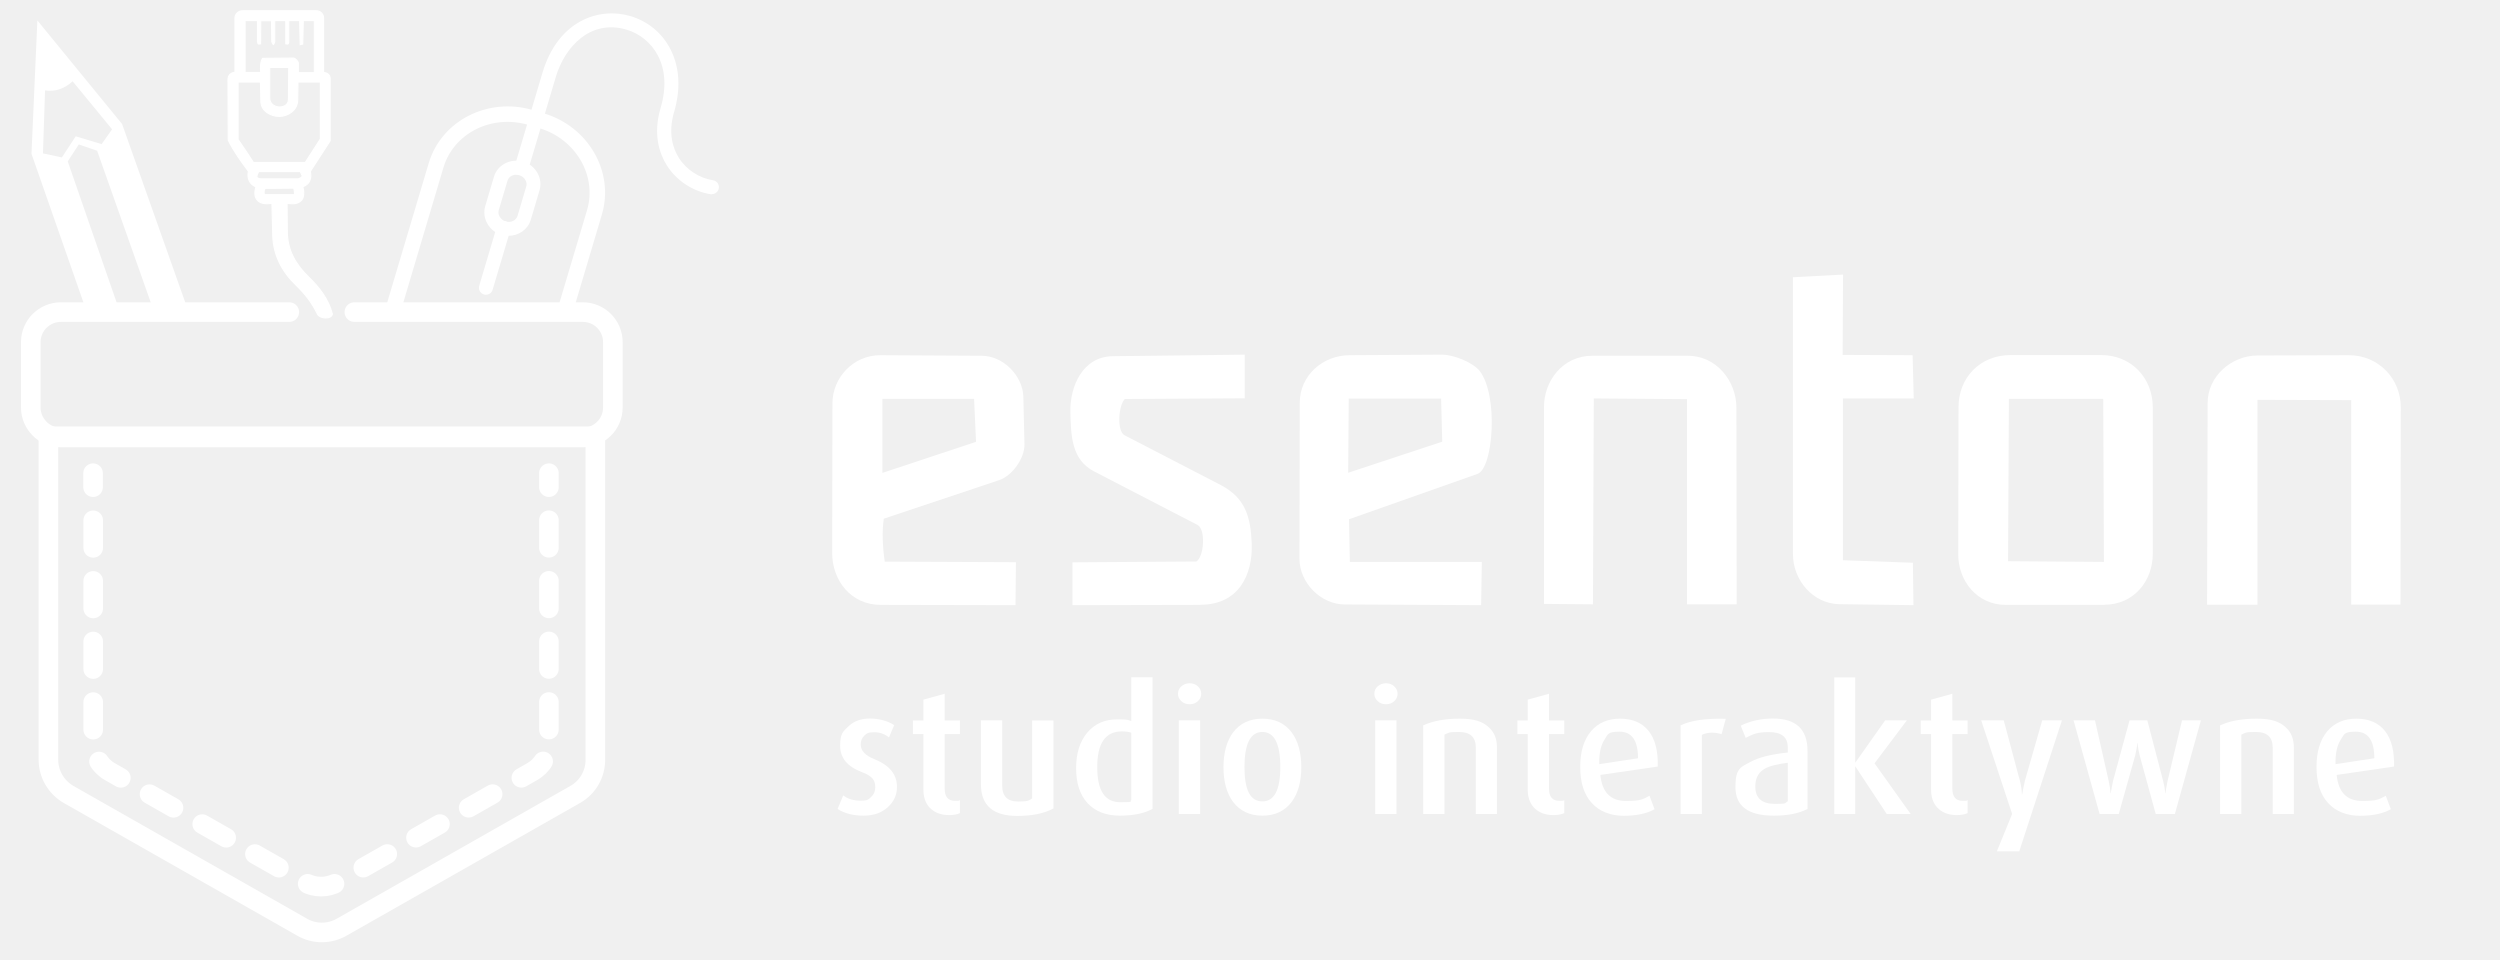
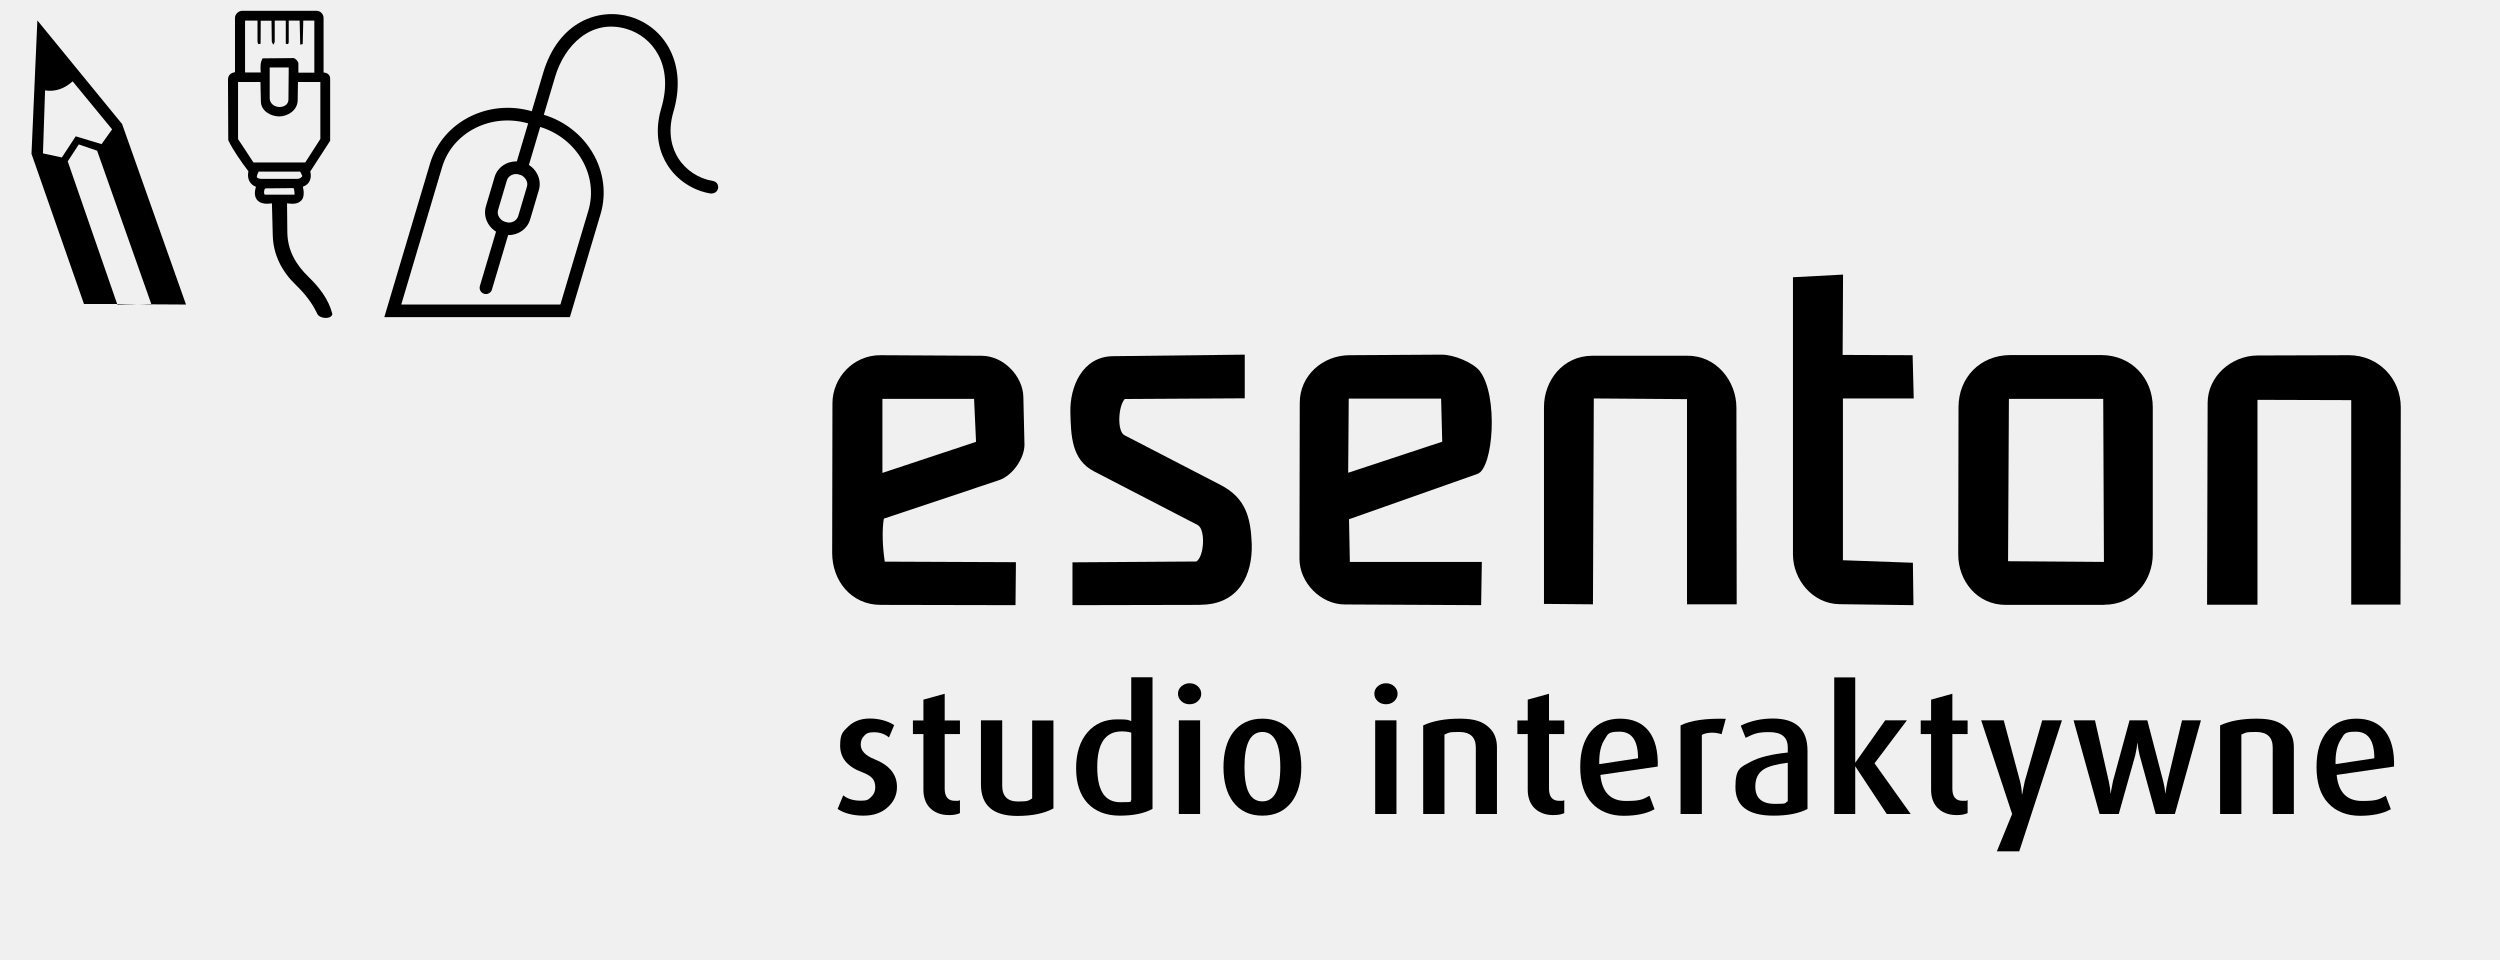
<svg xmlns="http://www.w3.org/2000/svg" id="Layer_2" version="1.1" viewBox="0 0 1786.3 685.8">
  <defs>
    <style>
      .st0 {
-         fill: #ffffff;
+         fill: ##DCE9FE;
      }

      .st1, .st2, .st3, .st4 {
-         fill: #ffffff;
+         fill: ##DCE9FE;
      }

      .st2 {
        stroke-width: .8px;
      }

      .st2, .st5, .st3, .st6, .st7, .st4, .st8 {
-         stroke: #ffffff;
+         stroke: ##DCE9FE;
      }

      .st2, .st3, .st7, .st4, .st8 {
        stroke-miterlimit: 10;
      }

      .st5 {
        stroke-dasharray: 19.7 23.6;
      }

      .st5, .st6 {
        stroke-linejoin: round;
      }

      .st5, .st6, .st7, .st8 {
        fill: none;
        stroke-width: 14px;
      }

      .st5, .st6, .st8 {
        stroke-linecap: round;
      }

      .st4 {
        stroke-width: 2px;
      }
    </style>
  </defs>
  <path class="st1" d="M1503.6,432.2h-70.5c-20.5,0-34-17.3-33.9-36.2l.2-105c0-21.2,15.4-37.3,37.2-37.3h64.9c21.4.1,36.7,16.4,36.7,37.3v104.9c0,18.7-13.1,36.2-34.7,36.2h0ZM1503.3,401.5l-.5-116.5h-67.4s-.6,116-.6,116l68.5.5h0Z" />
  <path class="st1" d="M964.4,401.5h94.4s-.5,30.9-.5,30.9l-97.4-.5c-17.3,0-32.4-15.7-32.4-32.6l.2-111.5c0-19.6,16.5-33.9,35.5-34l66-.4c8.7,0,22.4,5.7,27.1,11.7,13.5,17.6,9.7,69.5-1.6,73.5l-91.8,32.4.6,30.4h0ZM1030.5,315.6l-.8-30.8h-66l-.4,53,67.2-22.2h0Z" />
  <path class="st1" d="M632.2,401.3l93.7.4-.3,30.7-96.3-.2c-21.3,0-34.7-17.5-34.7-37.1l.2-106.9c0-18.3,14.9-34.5,34.3-34.4l72.2.4c15.9,0,29.5,14.7,29.9,29.2l.8,34.1c.2,9.7-8.5,22.4-18.2,25.6l-82.3,27.5c-1.3,8.2-1,19.6.7,30.8h0ZM697.4,315.7l-1.4-30.7h-65.5v52.9l66.9-22.2h0Z" />
  <path class="st1" d="M1680.2,285.9l-67.2-.2v146.4h-36l.4-144.2c0-19.1,17.1-33.8,35.6-33.9l65.3-.2c21.1,0,37.1,16.7,37.1,37.2l-.2,141h-35.2c0,0,0-146.1,0-146.1h0Z" />
  <path class="st1" d="M1205.5,285.2l-66.7-.5-.6,147.1-35-.3v-140.6c0-18.9,13.5-36.6,34.3-36.7h68.3c20.6-.1,34.9,18.1,34.9,37.1l.2,140.5h-35.5v-146.7h0Z" />
  <path class="st1" d="M857.9,432.2l-91.6.2v-30.6s88.5-.6,88.5-.6c5.6-3.3,6.8-23,.9-26.1l-74-38.3c-16-8.3-16.5-25.2-16.9-42.4-.4-17.9,8.5-39.7,30.5-39.9l94.1-1.1v31.2c-.1,0-85.7.5-85.7.5-4.6,4.6-5.8,23-.2,25.9l68.8,35.6c17.5,9.1,21.4,22.8,22.1,42.1.7,22.2-9.5,43.4-36.6,43.4h0Z" />
  <path class="st1" d="M1316.8,284.6v115.7c0,0,50,1.8,50,1.8l.4,30.3-52.9-.7c-19.1-.3-33.2-17.4-33.2-35.7v-197.9c0,0,35.8-1.9,35.8-1.9l-.3,57.4,50,.2.8,30.9h-50.5c0-.1,0-.1,0-.1Z" />
  <path class="st0" d="M640.9,562.4c0,5.6-2.2,10.4-6.6,14.4-4.4,4-10.1,6-17.3,6s-13.8-1.6-18.5-4.8l4-9.7c3.2,2.6,7.4,3.8,12.5,3.8s5.5-.9,7.5-2.7c1.9-1.8,2.9-4,2.9-6.8s-.7-5-2.2-6.6-4-3.1-7.6-4.4c-10.2-3.9-15.3-10.1-15.3-18.8s2-10,5.9-13.8c3.9-3.7,9-5.6,15.3-5.6s12.6,1.6,17.4,4.7l-3.7,8.8c-3.1-2.5-6.6-3.7-10.7-3.7s-5.3.8-7,2.5-2.5,3.8-2.5,6.3c0,4.4,3.3,7.9,9.9,10.5,10.7,4.3,16,10.9,16,19.7h0Z" />
  <path class="st0" d="M685.9,581c-2,.9-4.5,1.4-7.7,1.4-6.1,0-10.8-1.9-14.2-5.6-2.8-3.2-4.2-7.4-4.2-12.5v-39.8h-7.5v-9.7h7.5v-14.9l15.2-4.2v19.1h10.9v9.7h-10.9v39c0,5.8,2.4,8.7,7.3,8.7s2.2-.2,3.6-.5v9.4h0Z" />
  <path class="st0" d="M752.6,577.7c-6.7,3.6-15.3,5.3-25.7,5.3-17.3,0-26-7.5-26-22.6v-45.7h15.2v46.7c0,7.5,3.8,11.3,11.3,11.3s7.5-.7,10.1-2.2v-55.7h15.2v62.9h0Z" />
  <path class="st0" d="M823.4,578c-5.8,3.2-13.6,4.8-23.3,4.8s-17.5-3-23-8.9c-5.5-6-8.2-14.3-8.2-25s2.7-19.3,8.2-25.7c5.3-6.1,12.3-9.2,21.1-9.2s7.2.4,10.1,1.2v-31.3h15.2v94h0ZM808.3,571.7v-48.2c-2-.6-4.2-.9-6.7-.9-11.8,0-17.6,8.5-17.6,25.5s5.5,25.1,16.5,25.1,6.2-.5,7.8-1.5h0Z" />
  <path class="st0" d="M858.3,495.7c0,2.1-.8,3.8-2.4,5.3s-3.6,2.2-5.9,2.2-4.3-.7-5.9-2.2c-1.6-1.5-2.4-3.2-2.4-5.3s.8-3.9,2.4-5.3,3.6-2.2,5.9-2.2,4.3.7,5.9,2.2c1.6,1.5,2.4,3.2,2.4,5.4ZM857.5,581.6h-15.2v-66.9h15.2v66.9Z" />
  <path class="st0" d="M929.8,548.2c0,10.3-2.3,18.6-6.8,24.7-5,6.6-12,9.9-21,9.9s-16-3.3-21-9.9c-4.5-6.1-6.8-14.4-6.8-24.7s2.3-18.7,6.8-24.8c5-6.6,12-9.9,21-9.9s16.1,3.3,21,9.9c4.5,6.1,6.8,14.4,6.8,24.8ZM914.8,548.1c0-16.7-4.3-25.1-12.8-25.1s-12.8,8.4-12.8,25.1,4.3,24.5,12.8,24.5,12.8-8.2,12.8-24.5Z" />
  <path class="st0" d="M998.6,495.7c0,2.1-.8,3.8-2.4,5.3s-3.6,2.2-5.9,2.2-4.3-.7-5.9-2.2c-1.6-1.5-2.4-3.2-2.4-5.3s.8-3.9,2.4-5.3,3.6-2.2,5.9-2.2,4.3.7,5.9,2.2c1.6,1.5,2.4,3.2,2.4,5.4ZM997.8,581.6h-15.2v-66.9h15.2v66.9Z" />
  <path class="st0" d="M1069.7,581.6h-15.2v-47.4c0-7.5-4-11.2-12-11.2s-7.3.6-10.4,1.9v56.7h-15.2v-63.3c6.9-3.2,15.6-4.8,26.2-4.8s16.3,2.1,20.7,6.2c3.9,3.5,5.8,8.2,5.8,14.3v47.7h0Z" />
  <path class="st0" d="M1117.7,581c-2,.9-4.6,1.4-7.7,1.4-6.1,0-10.8-1.9-14.2-5.6-2.8-3.2-4.2-7.4-4.2-12.5v-39.8h-7.4v-9.7h7.4v-14.9l15.2-4.2v19.1h10.9v9.7h-10.9v39c0,5.8,2.4,8.7,7.3,8.7s2.2-.2,3.6-.5v9.4h0Z" />
  <path class="st0" d="M1184.5,547.7l-41,6c1.2,12.4,7.3,18.6,18.2,18.6s12.1-1.2,16.9-3.7l3.6,9.6c-5.7,3.2-13.1,4.7-22.1,4.7s-17.2-3-22.7-9.1c-5.6-6-8.3-14.7-8.3-25.8s2.6-19.3,7.6-25.4c5.1-6.1,12.1-9.1,20.9-9.1s15.7,2.9,20.4,8.8c4.6,5.8,6.8,14.3,6.5,25.5h0ZM1170.4,541.8c0-12.7-4.4-19-13.2-19s-8.2,1.9-10.7,5.6c-2.7,4.1-4,9.9-3.8,17.6l27.7-4.2h0Z" />
  <path class="st0" d="M1233.1,513.6l-3,11c-2.2-.7-4.6-1.1-6.9-1.1s-5.3.5-7.2,1.6v56.5h-15.2v-63.3c7.4-3.6,18.1-5.1,32.3-4.7h0Z" />
  <path class="st0" d="M1291.5,578c-6,3.2-14.1,4.8-24.2,4.8-18.2,0-27.3-6.8-27.3-20.4s3.7-14.2,11.1-18.2c5.8-3.1,14.6-5.3,26.3-6.5v-3.6c0-7.4-4.4-11-13.3-11s-11.1,1.4-16.8,4.1l-3.5-8.7c6.9-3.4,14.6-5.1,23-5.1,16.5,0,24.7,7.7,24.7,23.1v41.5h0ZM1277.4,572.6v-27.6c-8,1-13.7,2.5-17,4.6-4.2,2.6-6.2,6.7-6.2,12.4,0,8.3,4.7,12.4,14.1,12.4s6.6-.6,9.1-1.9h0Z" />
  <path class="st0" d="M1365.2,581.6h-17.1l-22.5-34.1v34.1h-15v-97.6h15v61l21.4-30.3h15.5l-23.1,30.7,25.8,36.2h0Z" />
  <path class="st0" d="M1405.9,581c-2,.9-4.6,1.4-7.7,1.4-6.1,0-10.8-1.9-14.2-5.6-2.8-3.2-4.2-7.4-4.2-12.5v-39.8h-7.4v-9.7h7.4v-14.9l15.2-4.2v19.1h10.9v9.7h-10.9v39c0,5.8,2.4,8.7,7.3,8.7s2.2-.2,3.6-.5v9.4h0Z" />
  <path class="st0" d="M1473.3,514.7l-30.5,93.6h-16l10.9-26.7-22.1-66.9h16.1l11.6,43.3c.8,3.2,1.3,6.4,1.4,9.6h.2c.4-2.4,1-5.6,1.9-9.6l12.4-43.3h14.2Z" />
  <path class="st0" d="M1572.6,514.7l-18.6,66.9h-13.7l-11.5-42c-.7-2.7-1.2-5.6-1.4-8.6h-.2c-.2,2.1-.7,4.9-1.5,8.6l-11.8,42h-13.7l-18.6-66.9h15.3l9.8,43.3c.7,3.2,1.2,6.1,1.2,8.8h.2c.4-2.2,1-5.2,1.7-8.8l11.8-43.3h12.7l11.3,43.3c.7,2.7,1.2,5.6,1.6,8.8h.2c0-1.6.5-4.5,1.4-8.9l10.3-43.2h13.4,0Z" />
  <path class="st0" d="M1639.1,581.6h-15.2v-47.4c0-7.5-4-11.2-12-11.2s-7.3.6-10.4,1.9v56.7h-15.2v-63.3c6.9-3.2,15.6-4.8,26.2-4.8s16.3,2.1,20.7,6.2c3.9,3.5,5.8,8.2,5.8,14.3v47.7h0Z" />
  <path class="st0" d="M1710.6,547.7l-41,6c1.2,12.4,7.3,18.6,18.2,18.6s12.1-1.2,16.9-3.7l3.6,9.6c-5.7,3.2-13.1,4.7-22.1,4.7s-17.2-3-22.7-9.1c-5.6-6-8.3-14.7-8.3-25.8s2.6-19.3,7.6-25.4c5.1-6.1,12.1-9.1,20.9-9.1s15.7,2.9,20.4,8.8c4.6,5.8,6.8,14.3,6.5,25.5h0ZM1696.5,541.8c0-12.7-4.4-19-13.2-19s-8.2,1.9-10.7,5.6c-2.7,4.1-4,9.9-3.8,17.6l27.7-4.2h0Z" />
  <g>
    <path class="st2" d="M237.5,224.4c-.9,4.1-9.1,3.3-10.7,0-3.9-8.2-9-14.6-15.5-20.9-9.8-9.4-16-21.3-16.4-35.1l-.6-23.1c-3.6.5-7.6.5-10.1-1.9s-2.5-6.2-1.3-9.9c-4.9-1.9-6.4-6.4-5.4-11.1-5.2-7-10.6-14.4-14.4-22.2l-.2-43.1c0-3,1.5-5,5-5.5V12.8c0-2.8,2.6-5.1,5.3-5.1h53c2.7,0,5,2.4,5,5.1v39c3.1.2,4.7,2,4.7,4.4v44.4l-14.2,21.9c1.2,4.7-.4,9.3-5.3,10.9.9,3.4.9,7.5-.8,9.5-2.5,2.9-6,3-10.5,2.4l.2,20.4c.1,13.2,6.1,23.4,15.2,32.2,7.4,7.2,14.2,15.6,17,26.5h0ZM206.3,14.7v15.1c.1.3-.3,1.8-.6,1.7l-1.5-.2V14.7h-7.9v14.9c0,.6-.9,2.6-1.1,2.2s-1-1.6-1-2.2l-.2-14.8h-7.7c0,0-.1,16.5-.1,16.5l-1.5.2c-.3,0-.7-1.4-.7-1.7v-15.1h-8.9v37.1h11.2c-.3-3.7-.4-7.1,1.3-10.1l22-.2c1.4,0,3.6,2.4,3.6,3.8v6.6h11.4V14.7h-7.9l-.4,16.8-1.8.4-.4-17.2h-7.8ZM206.1,71l.2-22.8h-13.6v21.8c0,3.8,2.9,6,6.2,6.4s7.2-1.3,7.2-5.3h0ZM228.9,58.6h-16l-.2,13c-.1,7.1-6.8,11.5-13.1,11.6-6,0-13.1-3.8-13.2-10.7l-.3-13.9h-16v40.8c.1,0,11,16.7,11,16.7h37l10.8-16.8v-40.7ZM212.8,127.8c1.1,0,3.5-1.4,3.1-2.3l-1.4-2.9h-29.7c-.5.8-1.2,2.7-1.3,3.7s2.1,1.5,3.1,1.5h26.2ZM210.5,139.1c0-1.4-.2-3.5-.7-4.7l-20,.2c-1.2,0-1.6,4.5-.4,4.5h21.1,0Z" />
    <g>
      <path class="st1" d="M87.3,88.7L26.7,14.6l-4.2,95.3,37.5,107.3h23.7c0,.1-35.3-101.9-35.3-101.9l7.9-12.1,13.1,4.5,38.7,109.5-9.4.2,34.2.2-45.6-128.8h0ZM72.6,103l-18.5-5.6-9.9,15.1-13.5-2.9,1.5-45c7.7,1.2,14.3-1.6,19.7-6.5l28.2,34.3-7.6,10.7h0Z" />
      <polygon class="st1" points="83.8 217.7 98.7 217.4 83.7 217.3 83.8 217.7" />
    </g>
    <path class="st7" d="M410.9,567.7l-166.8,94.8c-8.8,5-19.5,5-28.2,0l-166.8-94.8c-8.9-5.1-14.5-14.6-14.5-24.8v-231.2h390.8v231.2c0,10.3-5.5,19.8-14.5,24.8Z" />
    <g>
      <line class="st6" x1="392.2" y1="338.1" x2="392.2" y2="348.1" />
      <path class="st5" d="M392.2,371.7v159c0,4.3-1.1,8.4-3.2,12s-5.1,6.6-8.8,8.7l-69.5,39.5-69.5,39.5c-3.6,2.1-7.7,3.1-11.8,3.1s-8.1-1-11.8-3.1l-69.5-39.5-69.5-39.5c-3.7-2.1-6.7-5.1-8.8-8.7s-3.2-7.7-3.2-12v-170.8" />
      <line class="st6" x1="66.5" y1="348.1" x2="66.5" y2="338.1" />
    </g>
    <path class="st4" d="M407.2,226.6h-132.6l32.7-109.8c8.9-29.8,41.7-46.5,73.1-37.2l7.8,2.3c31.4,9.3,49.8,41.2,40.9,71.1l-21.9,73.6h0ZM286.6,217.6h113.8l20-67.1c7.5-25.1-8.2-52-34.8-59.9l-7.8-2.3c-26.7-7.9-54.4,6-61.9,31.1l-29.2,98.2h-.1Z" />
    <path class="st3" d="M363.4,168c-1.6,0-3.2-.2-4.9-.7-4.2-1.2-7.7-4-9.8-7.7-2.2-3.8-2.7-8.1-1.5-12.2l6.2-20.9c1.2-4.1,4-7.4,7.9-9.4,3.8-1.9,8.2-2.3,12.4-1.1,4.2,1.2,7.7,4,9.8,7.7,2.2,3.8,2.7,8.1,1.5,12.2l-6.2,20.9c-2,6.8-8.4,11.2-15.5,11.2h.1ZM368.9,124.3c-1.2,0-2.4.3-3.4.8-1.7.8-2.9,2.2-3.4,4l-6.2,20.9c-.5,1.7-.3,3.5.7,5.1,1,1.7,2.6,3,4.6,3.6,4,1.2,8.1-.8,9.1-4.4l6.2-20.9c.5-1.7.3-3.5-.7-5.1-1-1.7-2.6-3-4.6-3.6-.8-.2-1.6-.3-2.3-.3h0Z" />
    <path class="st3" d="M508.6,138.3h-.7c-12.6-2-24.2-9.6-31-20.4-5.1-8.1-10-21.7-4.4-40.6,9.2-31.1-6.3-51.1-24.7-56.6-25.9-7.7-44.6,12.2-51.1,34l-19.9,66.9c-.7,2.4-3.2,3.7-5.6,3s-3.7-3.2-3-5.6l19.9-66.9c11-37,40-46.7,62.3-40.1,12.3,3.7,22.3,11.9,28.2,23.4,6.5,12.7,7.4,28,2.6,44.4-4.6,15.6-.7,26.7,3.4,33.2,5.4,8.6,14.7,14.7,24.8,16.3,2.5.4,4.1,2.7,3.7,5.1-.3,2.2-2.3,3.8-4.4,3.8h0Z" />
    <path class="st3" d="M347.2,210.1c-.4,0-.9,0-1.3-.2-2.4-.7-3.7-3.2-3-5.6l12.7-42.7c.7-2.4,3.2-3.7,5.6-3s3.7,3.2,3,5.6l-12.7,42.7c-.6,2-2.4,3.2-4.3,3.2h0Z" />
    <path class="st8" d="M253.2,223h163.3c2.9,0,5.8.6,8.3,1.7,2.6,1.1,4.9,2.6,6.8,4.6,1.9,1.9,3.5,4.2,4.6,6.8s1.7,5.4,1.7,8.3v46.8c0,2.9-.6,5.8-1.7,8.3-1.1,2.6-2.6,4.9-4.6,6.8-1.9,1.9-4.2,3.5-6.8,4.6s-5.4,1.7-8.3,1.7H43.4c-2.9,0-5.8-.6-8.3-1.7s-4.9-2.6-6.8-4.6-3.5-4.2-4.6-6.8-1.7-5.4-1.7-8.3v-46.8c0-2.9.6-5.8,1.7-8.3,1.1-2.5,2.6-4.9,4.6-6.8s4.2-3.5,6.8-4.6,5.4-1.7,8.3-1.7h163.3" />
  </g>
</svg>
